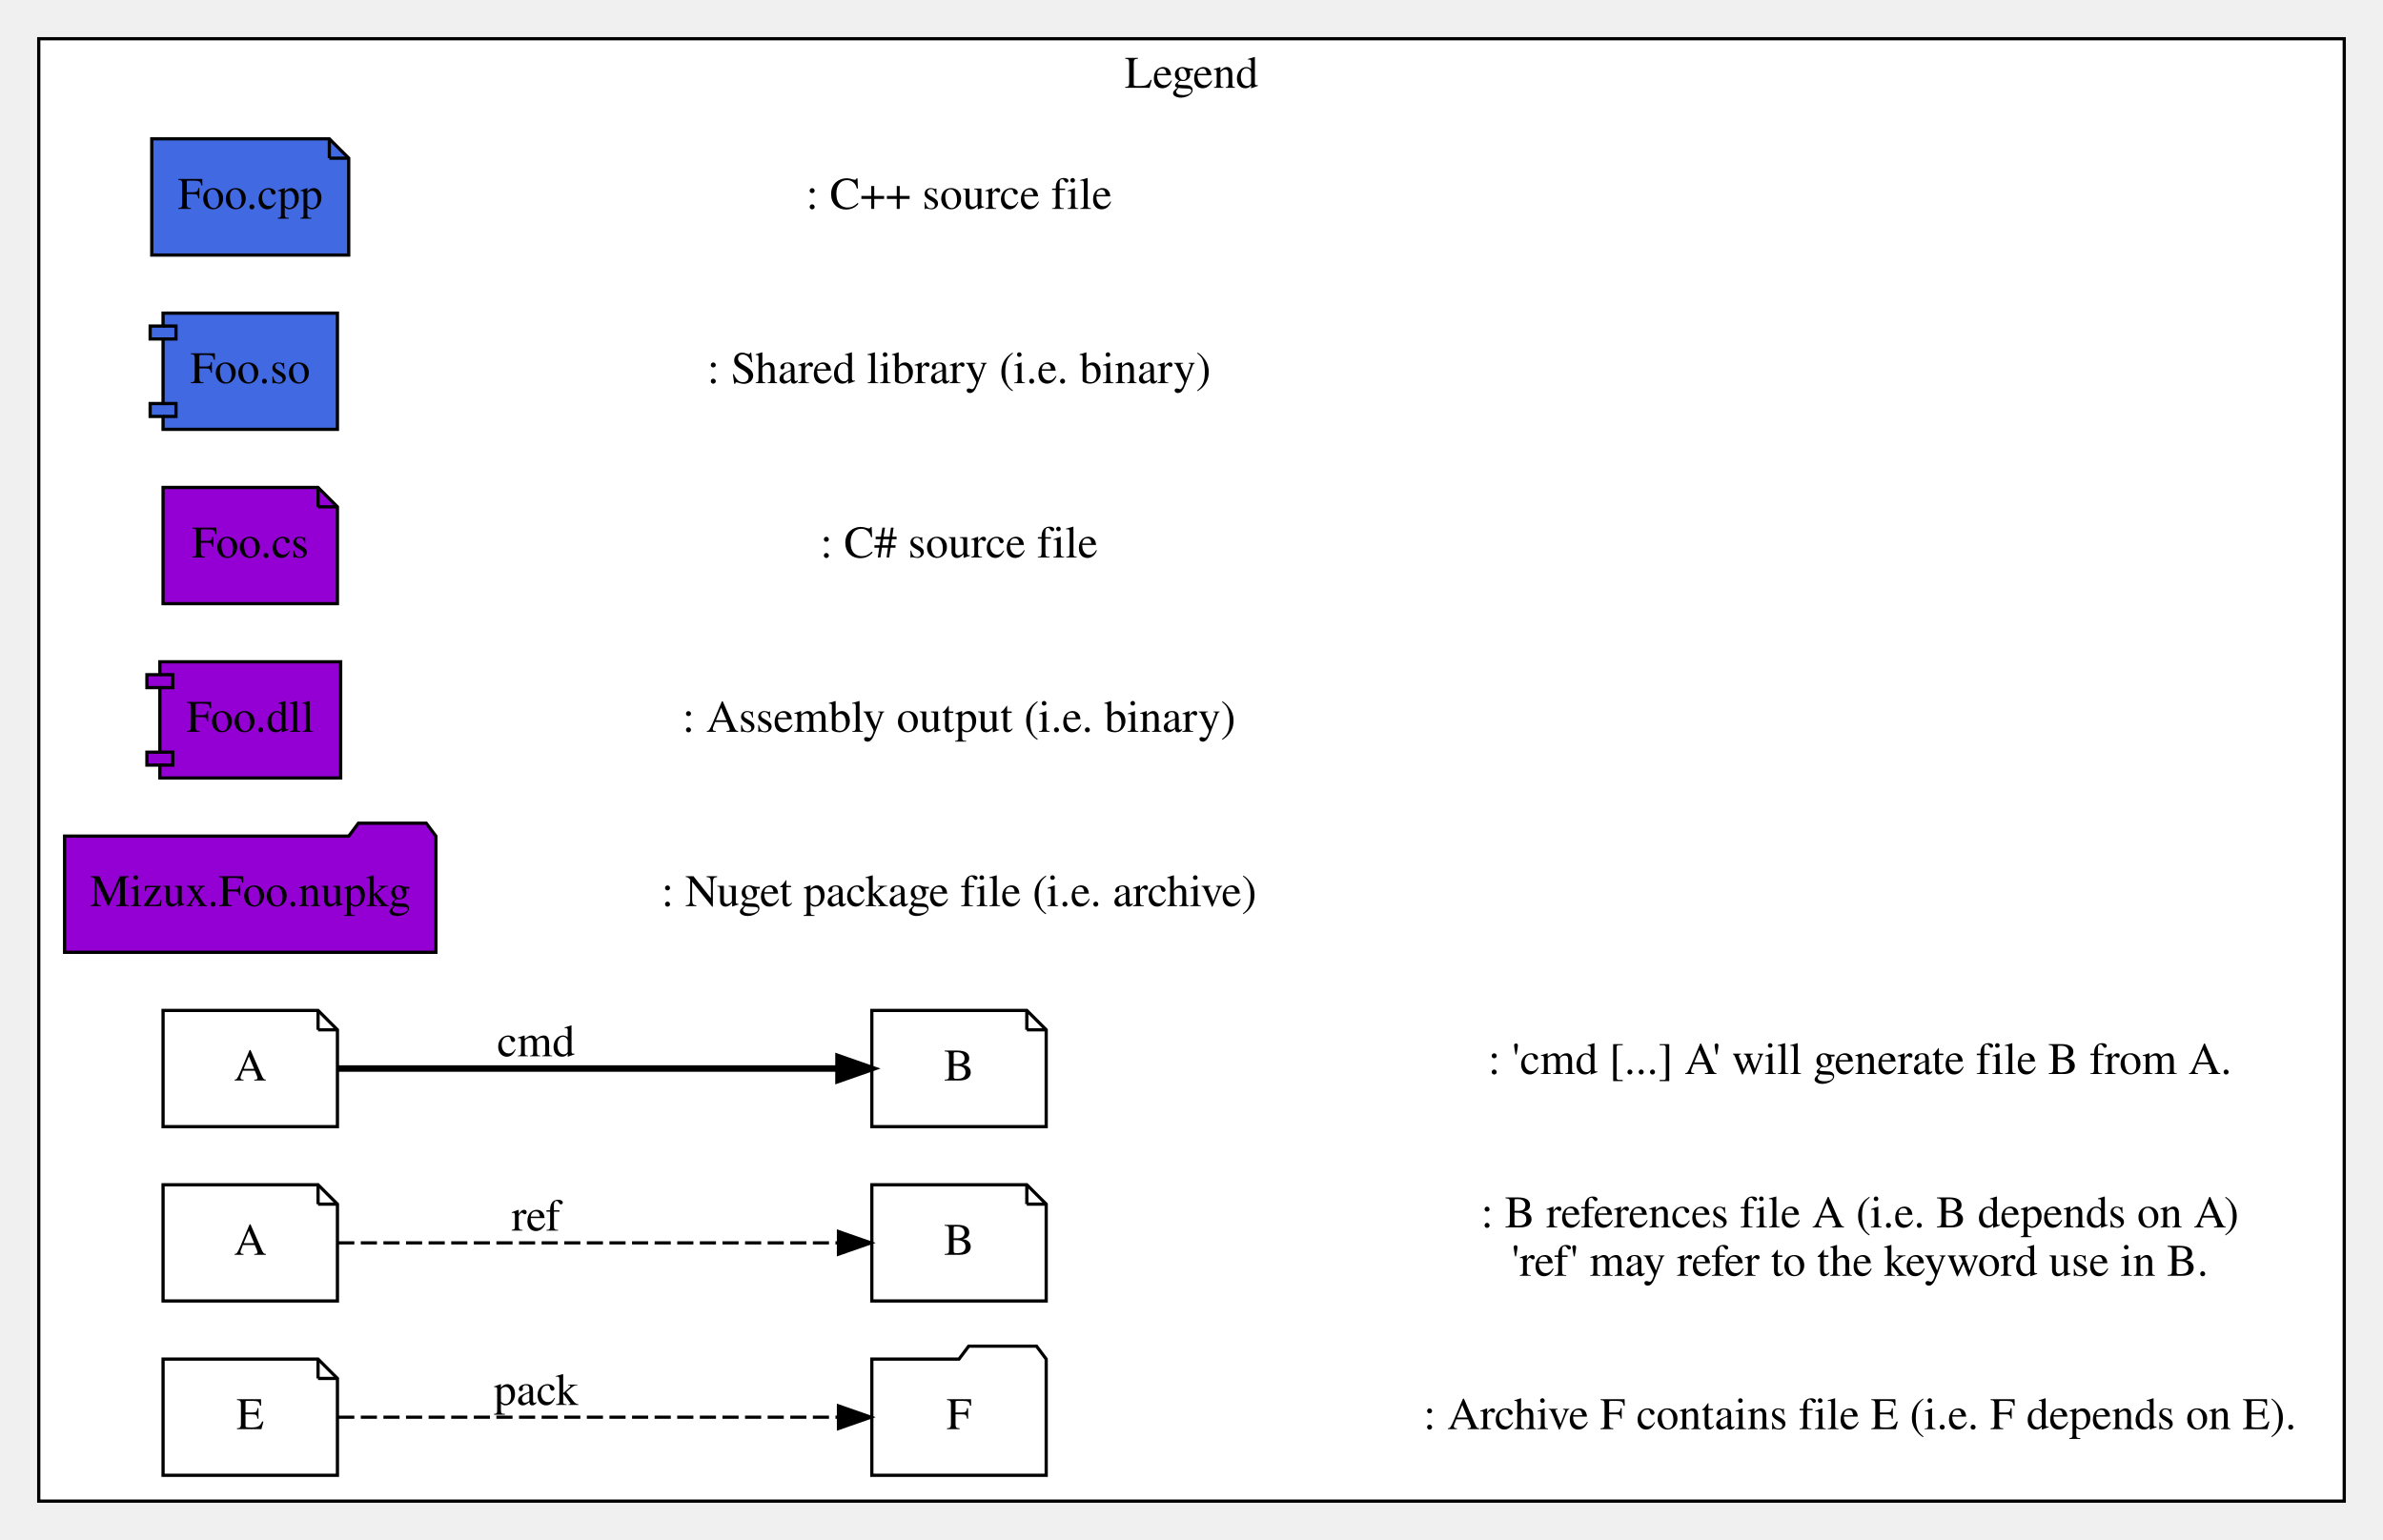
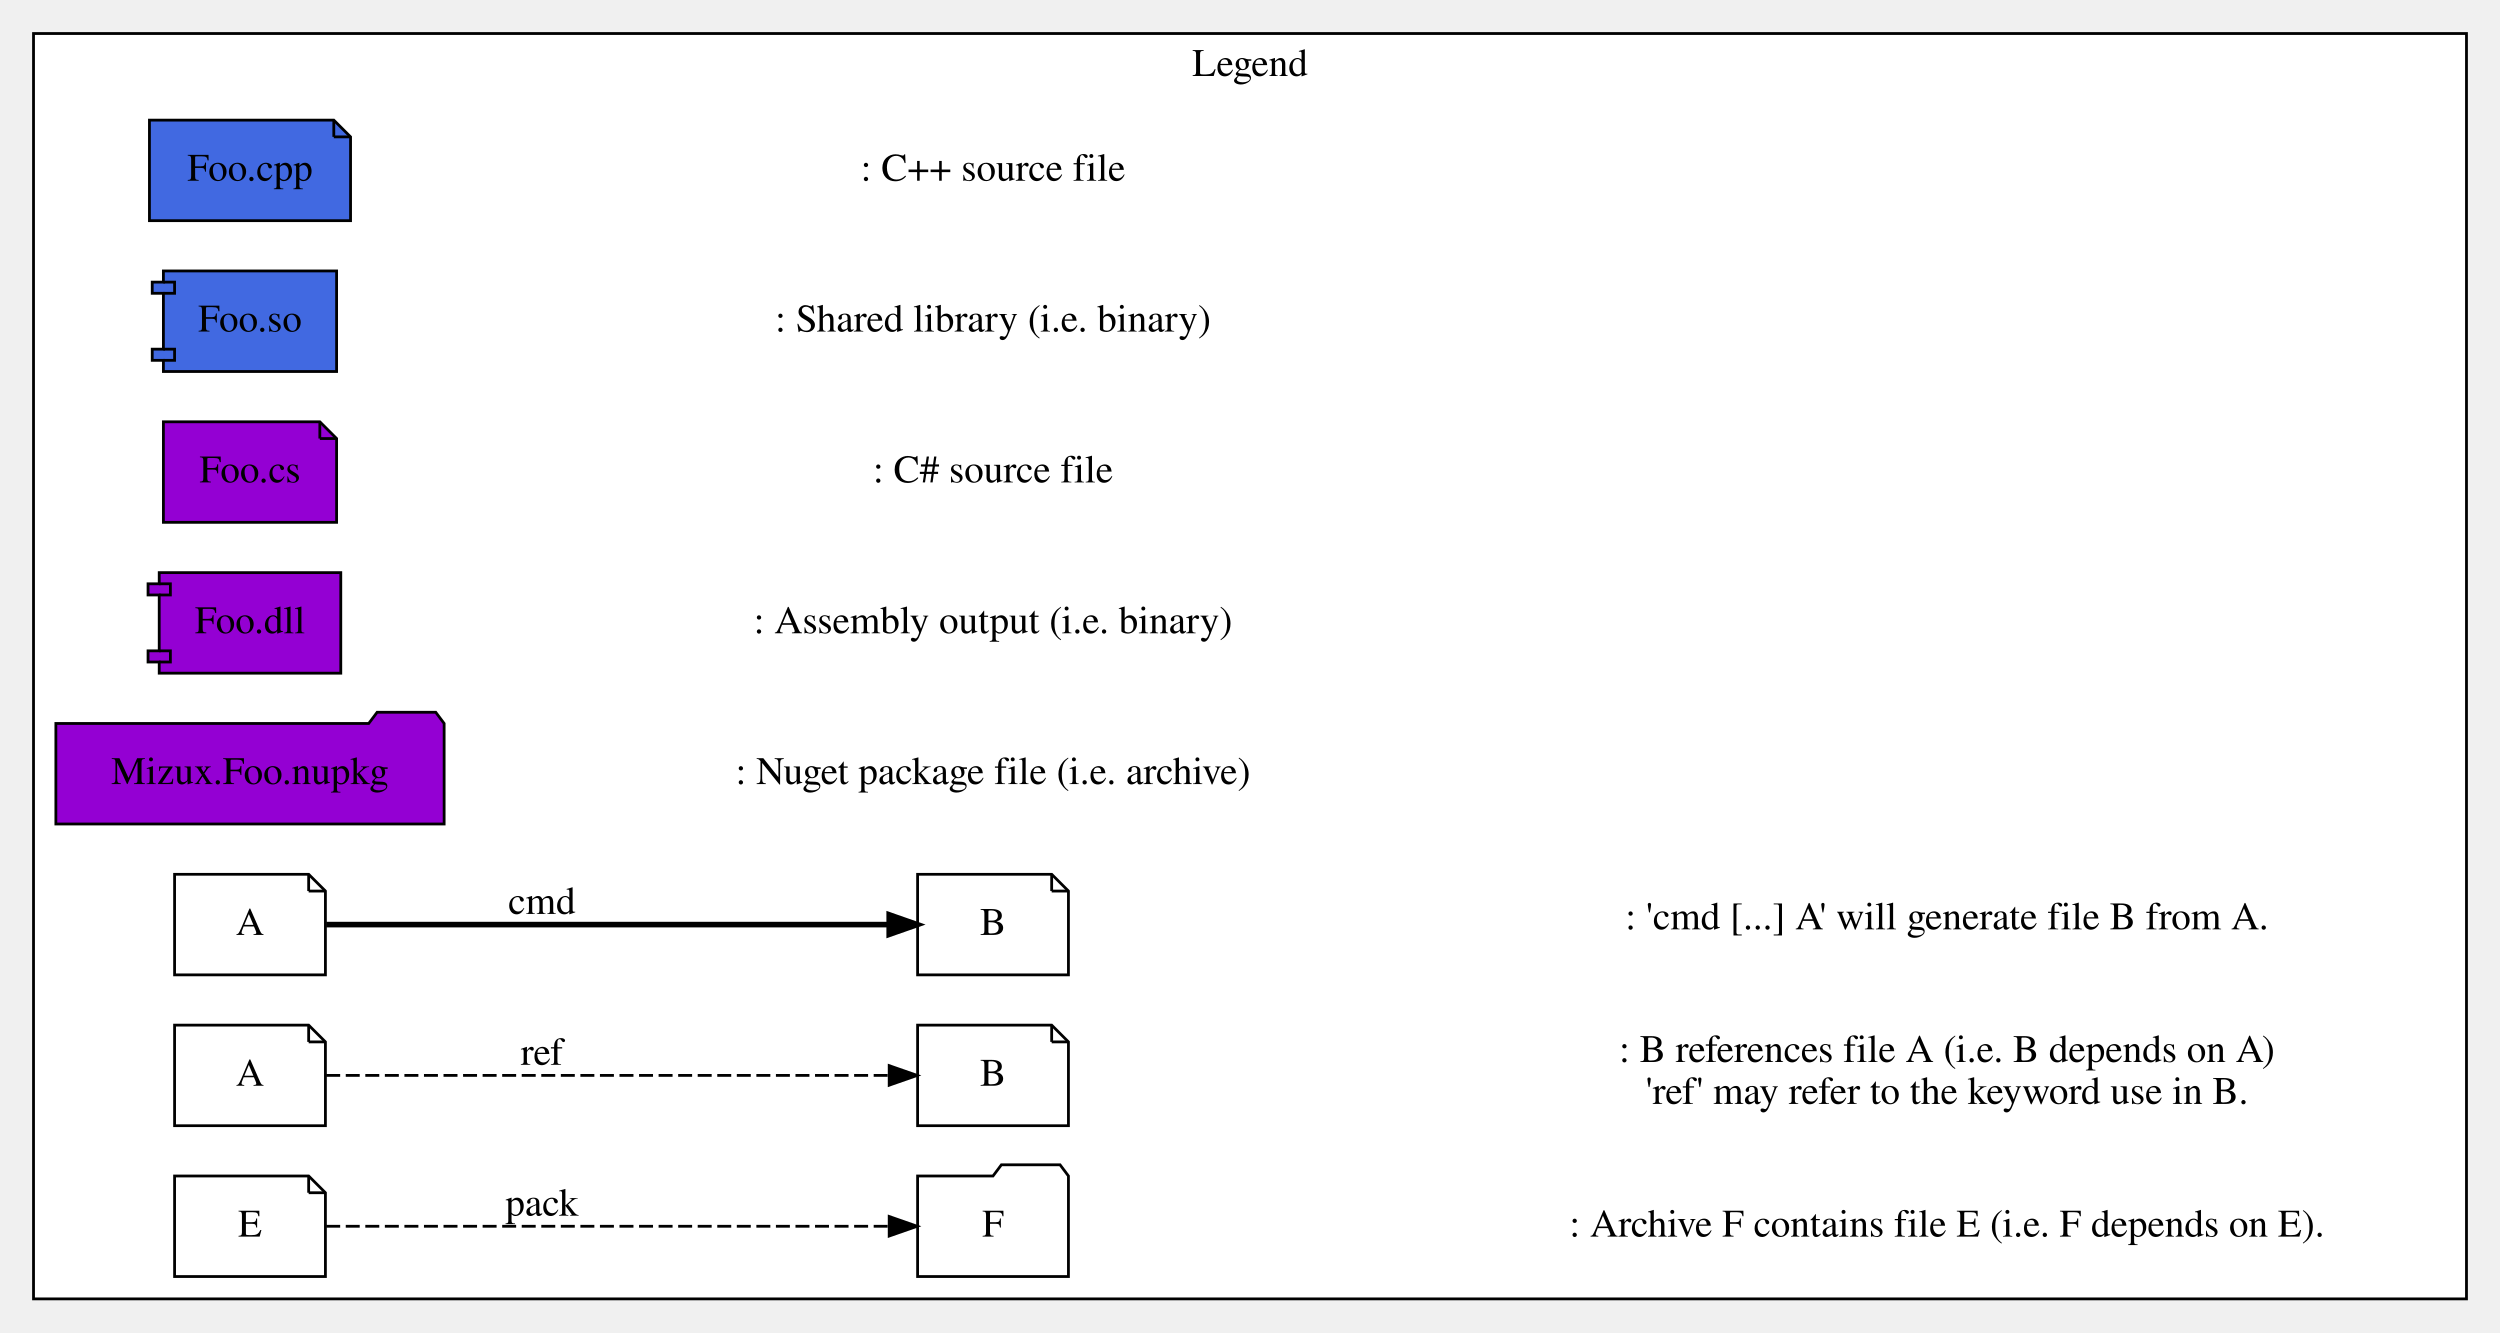
- <svg xmlns="http://www.w3.org/2000/svg" width="738pt" height="477pt" viewBox="0.00 0.00 738.00 477.00">
+ <svg xmlns="http://www.w3.org/2000/svg" width="895pt" height="477pt" viewBox="0.00 0.00 895.00 477.00">
  <g id="graph0" class="graph" transform="scale(1 1) rotate(0) translate(4 473)">
-     <polygon fill="none" stroke="none" points="-4,4 -4,-473 734,-473 734,4 -4,4" />
+     <polygon fill="transparent" stroke="transparent" points="-4,4 -4,-473 891,-473 891,4 -4,4" />
    <g id="clust1" class="cluster">
-       <polygon fill="white" stroke="black" points="8,-8 8,-461 722,-461 722,-8 8,-8" />
-       <text text-anchor="middle" x="365" y="-445.8" font-family="Times,serif" font-size="14.00">Legend</text>
+       <polygon fill="white" stroke="black" points="8,-8 8,-461 879,-461 879,-8 8,-8" />
+       <text text-anchor="middle" x="443.5" y="-445.8" font-family="Times,serif" font-size="14.00">Legend</text>
    </g>
    <g id="node1" class="node">
-       <polygon fill="royalblue" stroke="black" points="98,-430 43,-430 43,-394 104,-394 104,-424 98,-430" />
-       <polyline fill="none" stroke="black" points="98,-430 98,-424 " />
-       <polyline fill="none" stroke="black" points="104,-424 98,-424 " />
-       <text text-anchor="middle" x="73.5" y="-408.3" font-family="Times,serif" font-size="14.00">Foo.cpp</text>
+       <polygon fill="royalblue" stroke="black" points="115.5,-430 49.5,-430 49.5,-394 121.5,-394 121.5,-424 115.5,-430" />
+       <polyline fill="none" stroke="black" points="115.5,-430 115.5,-424 " />
+       <polyline fill="none" stroke="black" points="121.5,-424 115.5,-424 " />
+       <text text-anchor="middle" x="85.5" y="-408.3" font-family="Times,serif" font-size="14.00">Foo.cpp</text>
    </g>
    <g id="node2" class="node">
-       <polygon fill="none" stroke="none" points="348,-430 238,-430 238,-394 348,-394 348,-430" />
-       <text text-anchor="middle" x="293" y="-408.3" font-family="Times,serif" font-size="14.00">: C++ source file</text>
+       <polygon fill="transparent" stroke="transparent" points="420.5,-430 282.5,-430 282.5,-394 420.5,-394 420.5,-430" />
+       <text text-anchor="middle" x="351.5" y="-408.3" font-family="Times,serif" font-size="14.00">: C++ source file</text>
    </g>
-     <g id="edge1" class="edge" />
+     <g id="edge1" class="edge">
+ </g>
    <g id="node3" class="node">
-       <polygon fill="royalblue" stroke="black" points="100.5,-376 46.5,-376 46.5,-372 42.5,-372 42.5,-368 46.5,-368 46.5,-348 42.5,-348 42.5,-344 46.5,-344 46.5,-340 100.5,-340 100.5,-376" />
-       <polyline fill="none" stroke="black" points="46.5,-372 50.5,-372 50.5,-368 46.5,-368 " />
-       <polyline fill="none" stroke="black" points="46.5,-348 50.5,-348 50.5,-344 46.5,-344 " />
-       <text text-anchor="middle" x="73.5" y="-354.3" font-family="Times,serif" font-size="14.00">Foo.so</text>
+       <polygon fill="royalblue" stroke="black" points="116.5,-376 54.5,-376 54.5,-372 50.5,-372 50.5,-368 54.5,-368 54.5,-348 50.5,-348 50.5,-344 54.5,-344 54.5,-340 116.5,-340 116.5,-376" />
+       <polyline fill="none" stroke="black" points="54.5,-372 58.5,-372 58.5,-368 54.5,-368 " />
+       <polyline fill="none" stroke="black" points="54.5,-348 58.5,-348 58.5,-344 54.5,-344 " />
+       <text text-anchor="middle" x="85.5" y="-354.3" font-family="Times,serif" font-size="14.00">Foo.so</text>
    </g>
    <g id="node4" class="node">
-       <polygon fill="none" stroke="none" points="378,-376 208,-376 208,-340 378,-340 378,-376" />
-       <text text-anchor="middle" x="293" y="-354.3" font-family="Times,serif" font-size="14.00">: Shared library (i.e. binary)</text>
+       <polygon fill="transparent" stroke="transparent" points="459.5,-376 243.5,-376 243.5,-340 459.5,-340 459.5,-376" />
+       <text text-anchor="middle" x="351.5" y="-354.3" font-family="Times,serif" font-size="14.00">: Shared library (i.e. binary)</text>
    </g>
-     <g id="edge2" class="edge" />
+     <g id="edge2" class="edge">
+ </g>
    <g id="node5" class="node">
-       <polygon fill="darkviolet" stroke="black" points="94.5,-322 46.5,-322 46.5,-286 100.5,-286 100.5,-316 94.5,-322" />
-       <polyline fill="none" stroke="black" points="94.5,-322 94.5,-316 " />
-       <polyline fill="none" stroke="black" points="100.5,-316 94.5,-316 " />
-       <text text-anchor="middle" x="73.5" y="-300.3" font-family="Times,serif" font-size="14.00">Foo.cs</text>
+       <polygon fill="darkviolet" stroke="black" points="110.5,-322 54.5,-322 54.5,-286 116.5,-286 116.5,-316 110.5,-322" />
+       <polyline fill="none" stroke="black" points="110.5,-322 110.5,-316 " />
+       <polyline fill="none" stroke="black" points="116.5,-316 110.5,-316 " />
+       <text text-anchor="middle" x="85.5" y="-300.3" font-family="Times,serif" font-size="14.00">Foo.cs</text>
    </g>
    <g id="node6" class="node">
-       <polygon fill="none" stroke="none" points="343.5,-322 242.5,-322 242.5,-286 343.5,-286 343.5,-322" />
-       <text text-anchor="middle" x="293" y="-300.3" font-family="Times,serif" font-size="14.00">: C# source file</text>
+       <polygon fill="transparent" stroke="transparent" points="414.5,-322 288.5,-322 288.5,-286 414.5,-286 414.5,-322" />
+       <text text-anchor="middle" x="351.5" y="-300.3" font-family="Times,serif" font-size="14.00">: C# source file</text>
    </g>
-     <g id="edge3" class="edge" />
+     <g id="edge3" class="edge">
+ </g>
    <g id="node7" class="node">
-       <polygon fill="darkviolet" stroke="black" points="101.5,-268 45.5,-268 45.5,-264 41.5,-264 41.5,-260 45.5,-260 45.5,-240 41.5,-240 41.5,-236 45.5,-236 45.5,-232 101.5,-232 101.5,-268" />
-       <polyline fill="none" stroke="black" points="45.5,-264 49.5,-264 49.5,-260 45.5,-260 " />
-       <polyline fill="none" stroke="black" points="45.5,-240 49.5,-240 49.5,-236 45.5,-236 " />
-       <text text-anchor="middle" x="73.5" y="-246.3" font-family="Times,serif" font-size="14.00">Foo.dll</text>
+       <polygon fill="darkviolet" stroke="black" points="118,-268 53,-268 53,-264 49,-264 49,-260 53,-260 53,-240 49,-240 49,-236 53,-236 53,-232 118,-232 118,-268" />
+       <polyline fill="none" stroke="black" points="53,-264 57,-264 57,-260 53,-260 " />
+       <polyline fill="none" stroke="black" points="53,-240 57,-240 57,-236 53,-236 " />
+       <text text-anchor="middle" x="85.5" y="-246.3" font-family="Times,serif" font-size="14.00">Foo.dll</text>
    </g>
    <g id="node8" class="node">
-       <polygon fill="none" stroke="none" points="385.5,-268 200.5,-268 200.5,-232 385.5,-232 385.5,-268" />
-       <text text-anchor="middle" x="293" y="-246.3" font-family="Times,serif" font-size="14.00">: Assembly output (i.e. binary)</text>
+       <polygon fill="transparent" stroke="transparent" points="468,-268 235,-268 235,-232 468,-232 468,-268" />
+       <text text-anchor="middle" x="351.5" y="-246.3" font-family="Times,serif" font-size="14.00">: Assembly output (i.e. binary)</text>
    </g>
-     <g id="edge4" class="edge" />
+     <g id="edge4" class="edge">
+ </g>
    <g id="node9" class="node">
-       <polygon fill="darkviolet" stroke="black" points="131,-214 128,-218 107,-218 104,-214 16,-214 16,-178 131,-178 131,-214" />
-       <text text-anchor="middle" x="73.5" y="-192.3" font-family="Times,serif" font-size="14.00">Mizux.Foo.nupkg</text>
+       <polygon fill="darkviolet" stroke="black" points="155,-214 152,-218 131,-218 128,-214 16,-214 16,-178 155,-178 155,-214" />
+       <text text-anchor="middle" x="85.5" y="-192.3" font-family="Times,serif" font-size="14.00">Mizux.Foo.nupkg</text>
    </g>
    <g id="node10" class="node">
-       <polygon fill="none" stroke="none" points="393,-214 193,-214 193,-178 393,-178 393,-214" />
-       <text text-anchor="middle" x="293" y="-192.3" font-family="Times,serif" font-size="14.00">: Nuget package file (i.e. archive)</text>
+       <polygon fill="transparent" stroke="transparent" points="478,-214 225,-214 225,-178 478,-178 478,-214" />
+       <text text-anchor="middle" x="351.5" y="-192.3" font-family="Times,serif" font-size="14.00">: Nuget package file (i.e. archive)</text>
    </g>
-     <g id="edge5" class="edge" />
+     <g id="edge5" class="edge">
+ </g>
    <g id="node11" class="node">
-       <polygon fill="white" stroke="black" points="94.5,-160 46.5,-160 46.5,-124 100.5,-124 100.5,-154 94.5,-160" />
-       <polyline fill="none" stroke="black" points="94.5,-160 94.5,-154 " />
-       <polyline fill="none" stroke="black" points="100.5,-154 94.5,-154 " />
-       <text text-anchor="middle" x="73.5" y="-138.3" font-family="Times,serif" font-size="14.00">A</text>
+       <polygon fill="white" stroke="black" points="106.5,-160 58.5,-160 58.5,-124 112.5,-124 112.5,-154 106.5,-160" />
+       <polyline fill="none" stroke="black" points="106.5,-160 106.5,-154 " />
+       <polyline fill="none" stroke="black" points="112.5,-154 106.5,-154 " />
+       <text text-anchor="middle" x="85.5" y="-138.3" font-family="Times,serif" font-size="14.00">A</text>
    </g>
    <g id="node12" class="node">
-       <polygon fill="white" stroke="black" points="314,-160 266,-160 266,-124 320,-124 320,-154 314,-160" />
-       <polyline fill="none" stroke="black" points="314,-160 314,-154 " />
-       <polyline fill="none" stroke="black" points="320,-154 314,-154 " />
-       <text text-anchor="middle" x="293" y="-138.3" font-family="Times,serif" font-size="14.00">B</text>
+       <polygon fill="white" stroke="black" points="372.5,-160 324.5,-160 324.5,-124 378.5,-124 378.5,-154 372.5,-160" />
+       <polyline fill="none" stroke="black" points="372.5,-160 372.5,-154 " />
+       <polyline fill="none" stroke="black" points="378.5,-154 372.5,-154 " />
+       <text text-anchor="middle" x="351.5" y="-138.3" font-family="Times,serif" font-size="14.00">B</text>
    </g>
    <g id="edge6" class="edge">
-       <path fill="none" stroke="black" stroke-width="2" d="M100.736,-142C139.356,-142 211.657,-142 255.454,-142" />
-       <polygon fill="black" stroke="black" stroke-width="2" points="255.671,-145.5 265.671,-142 255.671,-138.5 255.671,-145.5" />
-       <text text-anchor="middle" x="162" y="-145.8" font-family="Times,serif" font-size="14.00">cmd</text>
+       <path fill="none" stroke="black" stroke-width="2" d="M112.78,-142C160.22,-142 260.24,-142 314.18,-142" />
+       <polygon fill="black" stroke="black" stroke-width="2" points="314.33,-145.5 324.33,-142 314.33,-138.5 314.33,-145.5" />
+       <text text-anchor="middle" x="190" y="-145.8" font-family="Times,serif" font-size="14.00">cmd</text>
    </g>
    <g id="node13" class="node">
-       <polygon fill="none" stroke="none" points="695.5,-162 448.5,-162 448.5,-126 695.5,-126 695.5,-162" />
-       <text text-anchor="middle" x="572" y="-140.3" font-family="Times,serif" font-size="14.00">: 'cmd [...] A' will generate file B from A.</text>
+       <polygon fill="transparent" stroke="transparent" points="844,-162 542,-162 542,-126 844,-126 844,-162" />
+       <text text-anchor="middle" x="693" y="-140.3" font-family="Times,serif" font-size="14.00">: 'cmd [...] A' will generate file B from A.</text>
    </g>
-     <g id="edge7" class="edge" />
+     <g id="edge7" class="edge">
+ </g>
    <g id="node14" class="node">
-       <polygon fill="white" stroke="black" points="94.5,-106 46.5,-106 46.5,-70 100.5,-70 100.5,-100 94.5,-106" />
-       <polyline fill="none" stroke="black" points="94.5,-106 94.5,-100 " />
-       <polyline fill="none" stroke="black" points="100.5,-100 94.5,-100 " />
-       <text text-anchor="middle" x="73.5" y="-84.3" font-family="Times,serif" font-size="14.00">A</text>
+       <polygon fill="white" stroke="black" points="106.5,-106 58.5,-106 58.5,-70 112.5,-70 112.5,-100 106.5,-106" />
+       <polyline fill="none" stroke="black" points="106.5,-106 106.5,-100 " />
+       <polyline fill="none" stroke="black" points="112.5,-100 106.5,-100 " />
+       <text text-anchor="middle" x="85.5" y="-84.3" font-family="Times,serif" font-size="14.00">A</text>
    </g>
    <g id="node15" class="node">
-       <polygon fill="white" stroke="black" points="314,-106 266,-106 266,-70 320,-70 320,-100 314,-106" />
-       <polyline fill="none" stroke="black" points="314,-106 314,-100 " />
-       <polyline fill="none" stroke="black" points="320,-100 314,-100 " />
-       <text text-anchor="middle" x="293" y="-84.3" font-family="Times,serif" font-size="14.00">B</text>
+       <polygon fill="white" stroke="black" points="372.5,-106 324.5,-106 324.5,-70 378.5,-70 378.5,-100 372.5,-106" />
+       <polyline fill="none" stroke="black" points="372.5,-106 372.5,-100 " />
+       <polyline fill="none" stroke="black" points="378.5,-100 372.5,-100 " />
+       <text text-anchor="middle" x="351.5" y="-84.3" font-family="Times,serif" font-size="14.00">B</text>
    </g>
    <g id="edge8" class="edge">
-       <path fill="none" stroke="black" stroke-dasharray="5,2" d="M100.736,-88C139.356,-88 211.657,-88 255.454,-88" />
-       <polygon fill="black" stroke="black" points="255.671,-91.5 265.671,-88 255.671,-84.5 255.671,-91.5" />
-       <text text-anchor="middle" x="162" y="-91.8" font-family="Times,serif" font-size="14.00">ref</text>
+       <path fill="none" stroke="black" stroke-dasharray="5,2" d="M112.78,-88C160.22,-88 260.24,-88 314.18,-88" />
+       <polygon fill="black" stroke="black" points="314.33,-91.5 324.33,-88 314.33,-84.5 314.33,-91.5" />
+       <text text-anchor="middle" x="190" y="-91.8" font-family="Times,serif" font-size="14.00">ref</text>
    </g>
    <g id="node16" class="node">
-       <polygon fill="none" stroke="none" points="696.5,-108 447.5,-108 447.5,-70 696.5,-70 696.5,-108" />
-       <text text-anchor="middle" x="572" y="-92.8" font-family="Times,serif" font-size="14.00">: B references file A (i.e. B depends on A)</text>
-       <text text-anchor="middle" x="572" y="-77.8" font-family="Times,serif" font-size="14.00">'ref' may refer to the keyword use in B.</text>
+       <polygon fill="transparent" stroke="transparent" points="847.5,-108 538.5,-108 538.5,-70 847.5,-70 847.5,-108" />
+       <text text-anchor="middle" x="693" y="-92.8" font-family="Times,serif" font-size="14.00">: B references file A (i.e. B depends on A)</text>
+       <text text-anchor="middle" x="693" y="-77.8" font-family="Times,serif" font-size="14.00">'ref' may refer to the keyword use in B.</text>
    </g>
-     <g id="edge9" class="edge" />
+     <g id="edge9" class="edge">
+ </g>
    <g id="node17" class="node">
-       <polygon fill="white" stroke="black" points="94.5,-52 46.5,-52 46.5,-16 100.5,-16 100.5,-46 94.5,-52" />
-       <polyline fill="none" stroke="black" points="94.5,-52 94.5,-46 " />
-       <polyline fill="none" stroke="black" points="100.5,-46 94.5,-46 " />
-       <text text-anchor="middle" x="73.5" y="-30.3" font-family="Times,serif" font-size="14.00">E</text>
+       <polygon fill="white" stroke="black" points="106.5,-52 58.5,-52 58.5,-16 112.5,-16 112.5,-46 106.5,-52" />
+       <polyline fill="none" stroke="black" points="106.5,-52 106.5,-46 " />
+       <polyline fill="none" stroke="black" points="112.5,-46 106.5,-46 " />
+       <text text-anchor="middle" x="85.5" y="-30.3" font-family="Times,serif" font-size="14.00">E</text>
    </g>
    <g id="node18" class="node">
-       <polygon fill="white" stroke="black" points="320,-52 317,-56 296,-56 293,-52 266,-52 266,-16 320,-16 320,-52" />
-       <text text-anchor="middle" x="293" y="-30.3" font-family="Times,serif" font-size="14.00">F</text>
+       <polygon fill="white" stroke="black" points="378.5,-52 375.5,-56 354.5,-56 351.5,-52 324.5,-52 324.5,-16 378.5,-16 378.5,-52" />
+       <text text-anchor="middle" x="351.5" y="-30.3" font-family="Times,serif" font-size="14.00">F</text>
    </g>
    <g id="edge10" class="edge">
-       <path fill="none" stroke="black" stroke-dasharray="5,2" d="M100.736,-34C139.356,-34 211.657,-34 255.454,-34" />
-       <polygon fill="black" stroke="black" points="255.671,-37.5 265.671,-34 255.671,-30.5 255.671,-37.5" />
-       <text text-anchor="middle" x="162" y="-37.8" font-family="Times,serif" font-size="14.00">pack</text>
+       <path fill="none" stroke="black" stroke-dasharray="5,2" d="M112.78,-34C160.22,-34 260.24,-34 314.18,-34" />
+       <polygon fill="black" stroke="black" points="314.33,-37.5 324.33,-34 314.33,-30.5 314.33,-37.5" />
+       <text text-anchor="middle" x="190" y="-37.8" font-family="Times,serif" font-size="14.00">pack</text>
    </g>
    <g id="node19" class="node">
-       <polygon fill="none" stroke="none" points="714,-52 430,-52 430,-16 714,-16 714,-52" />
-       <text text-anchor="middle" x="572" y="-30.3" font-family="Times,serif" font-size="14.00">: Archive F contains file E (i.e. F depends on E).</text>
+       <polygon fill="transparent" stroke="transparent" points="871,-52 515,-52 515,-16 871,-16 871,-52" />
+       <text text-anchor="middle" x="693" y="-30.3" font-family="Times,serif" font-size="14.00">: Archive F contains file E (i.e. F depends on E).</text>
    </g>
-     <g id="edge11" class="edge" />
+     <g id="edge11" class="edge">
+ </g>
  </g>
</svg>
